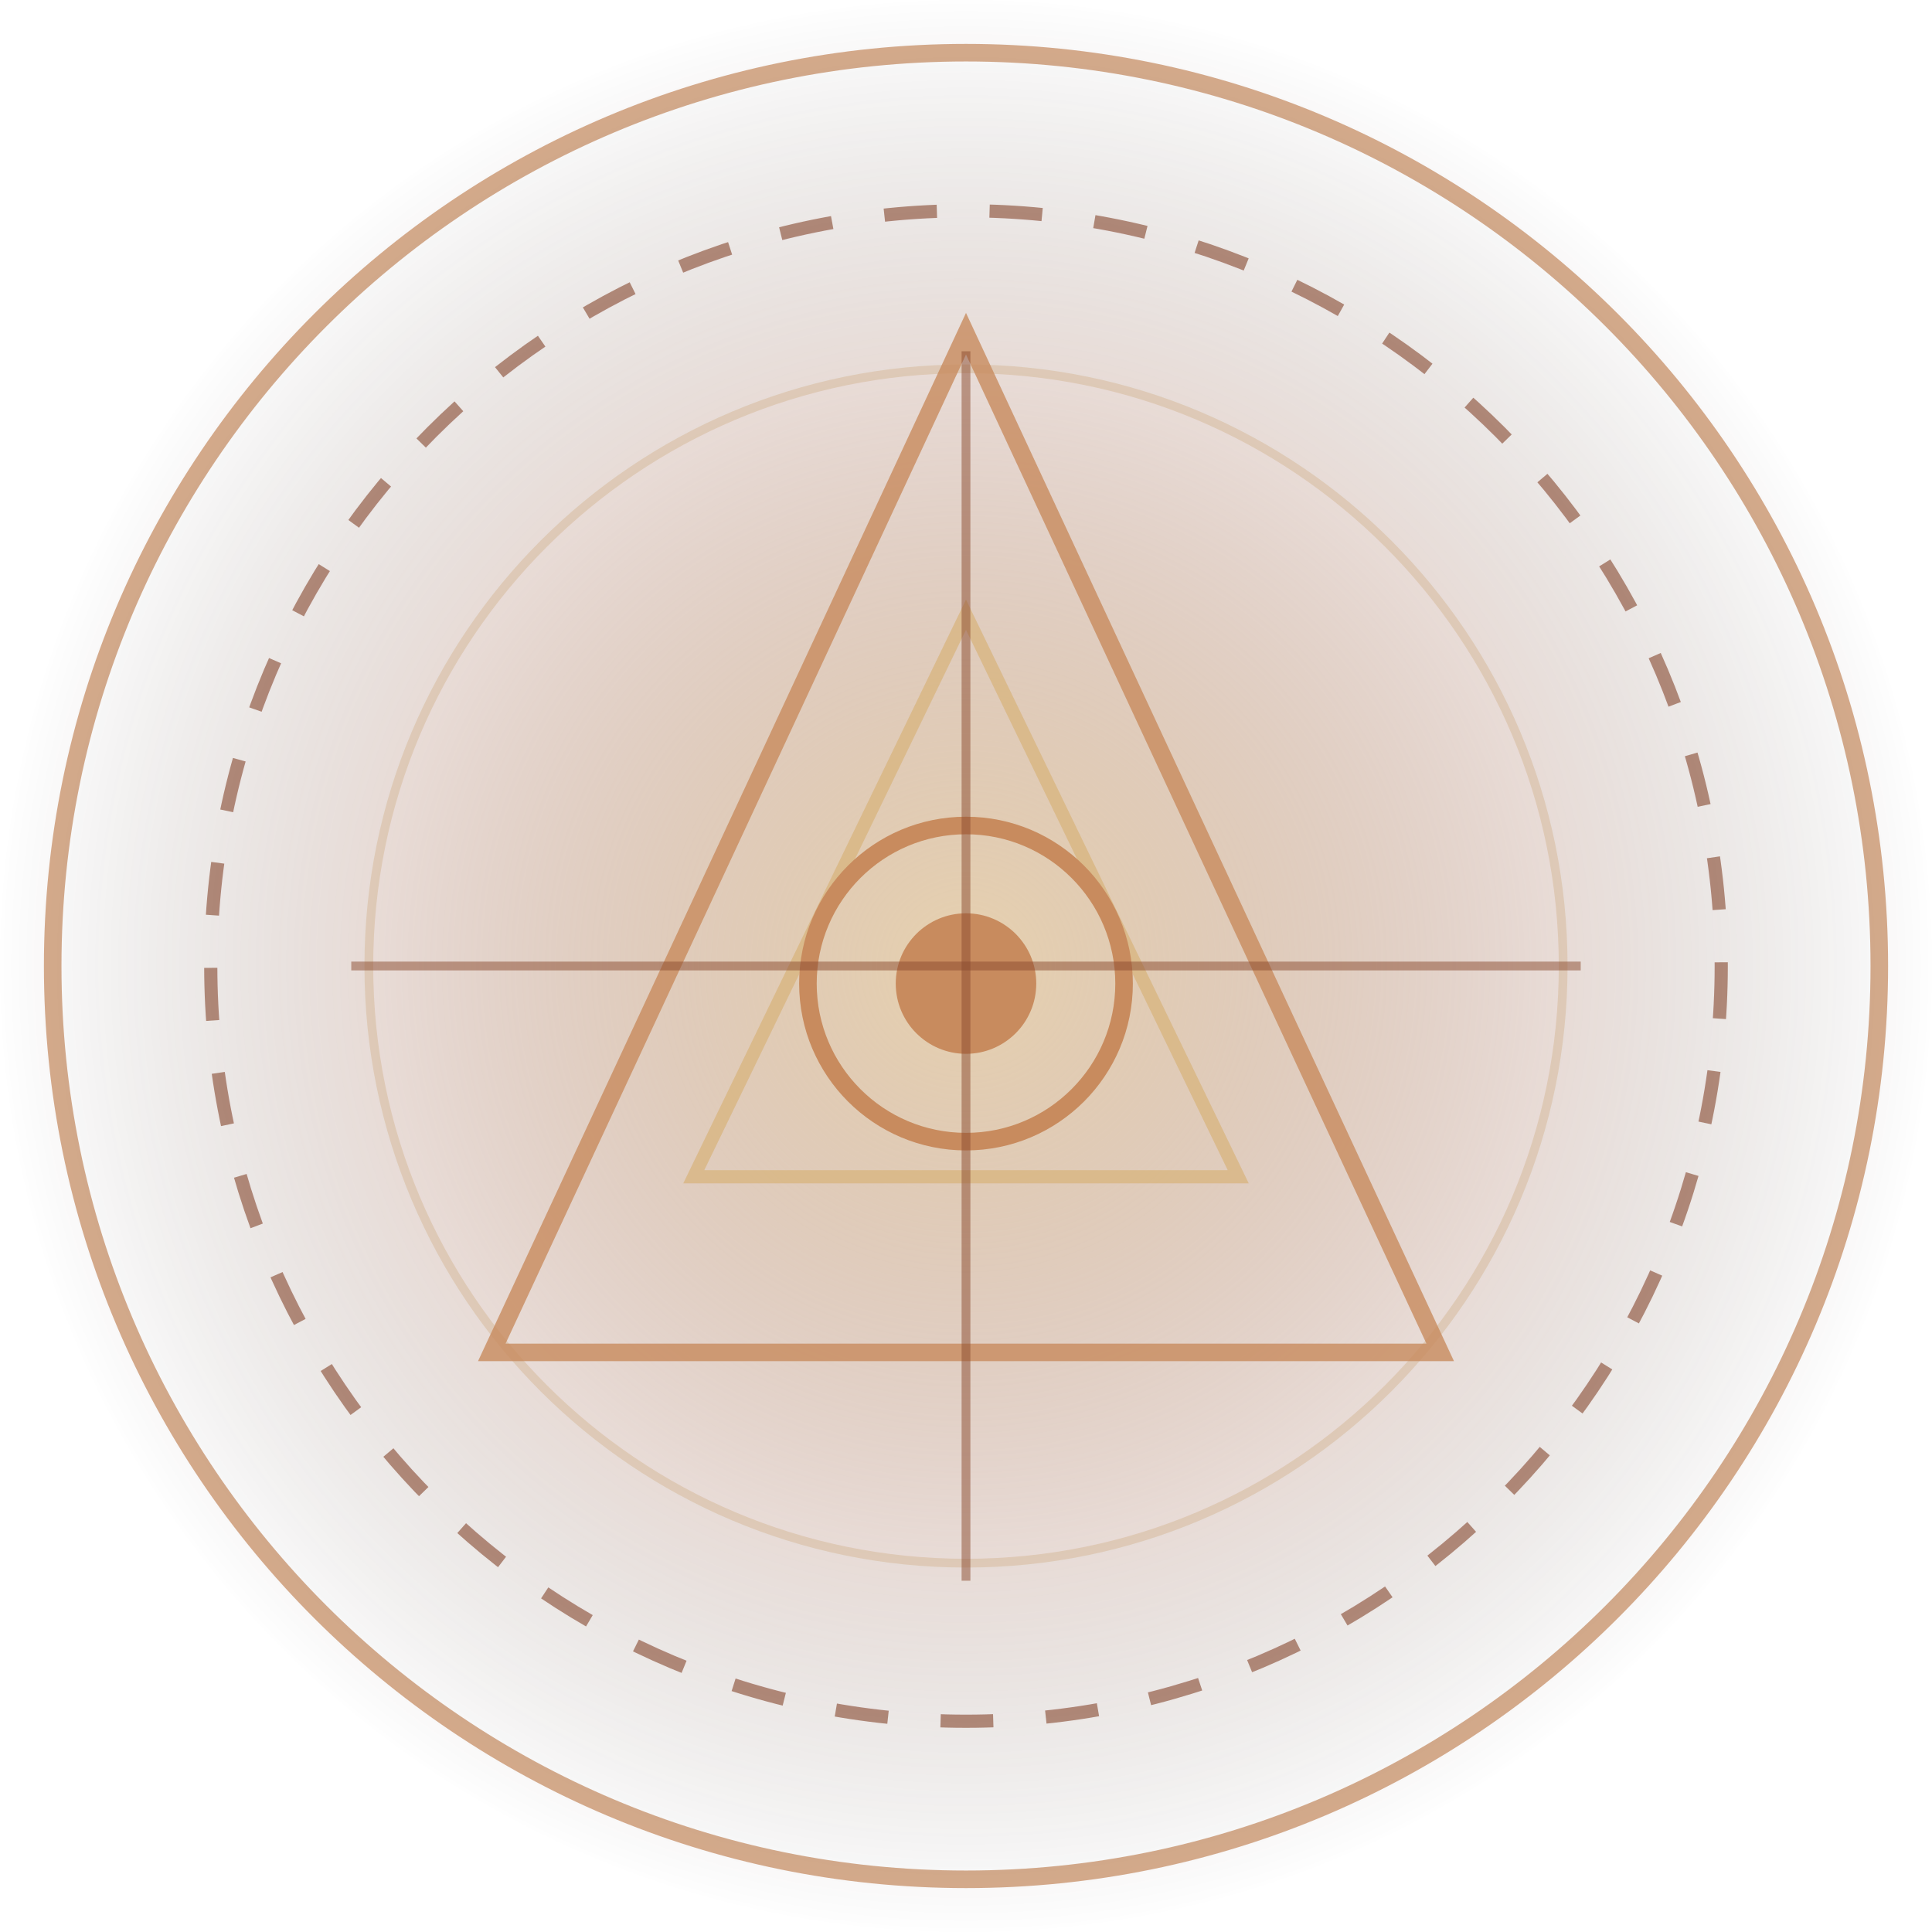
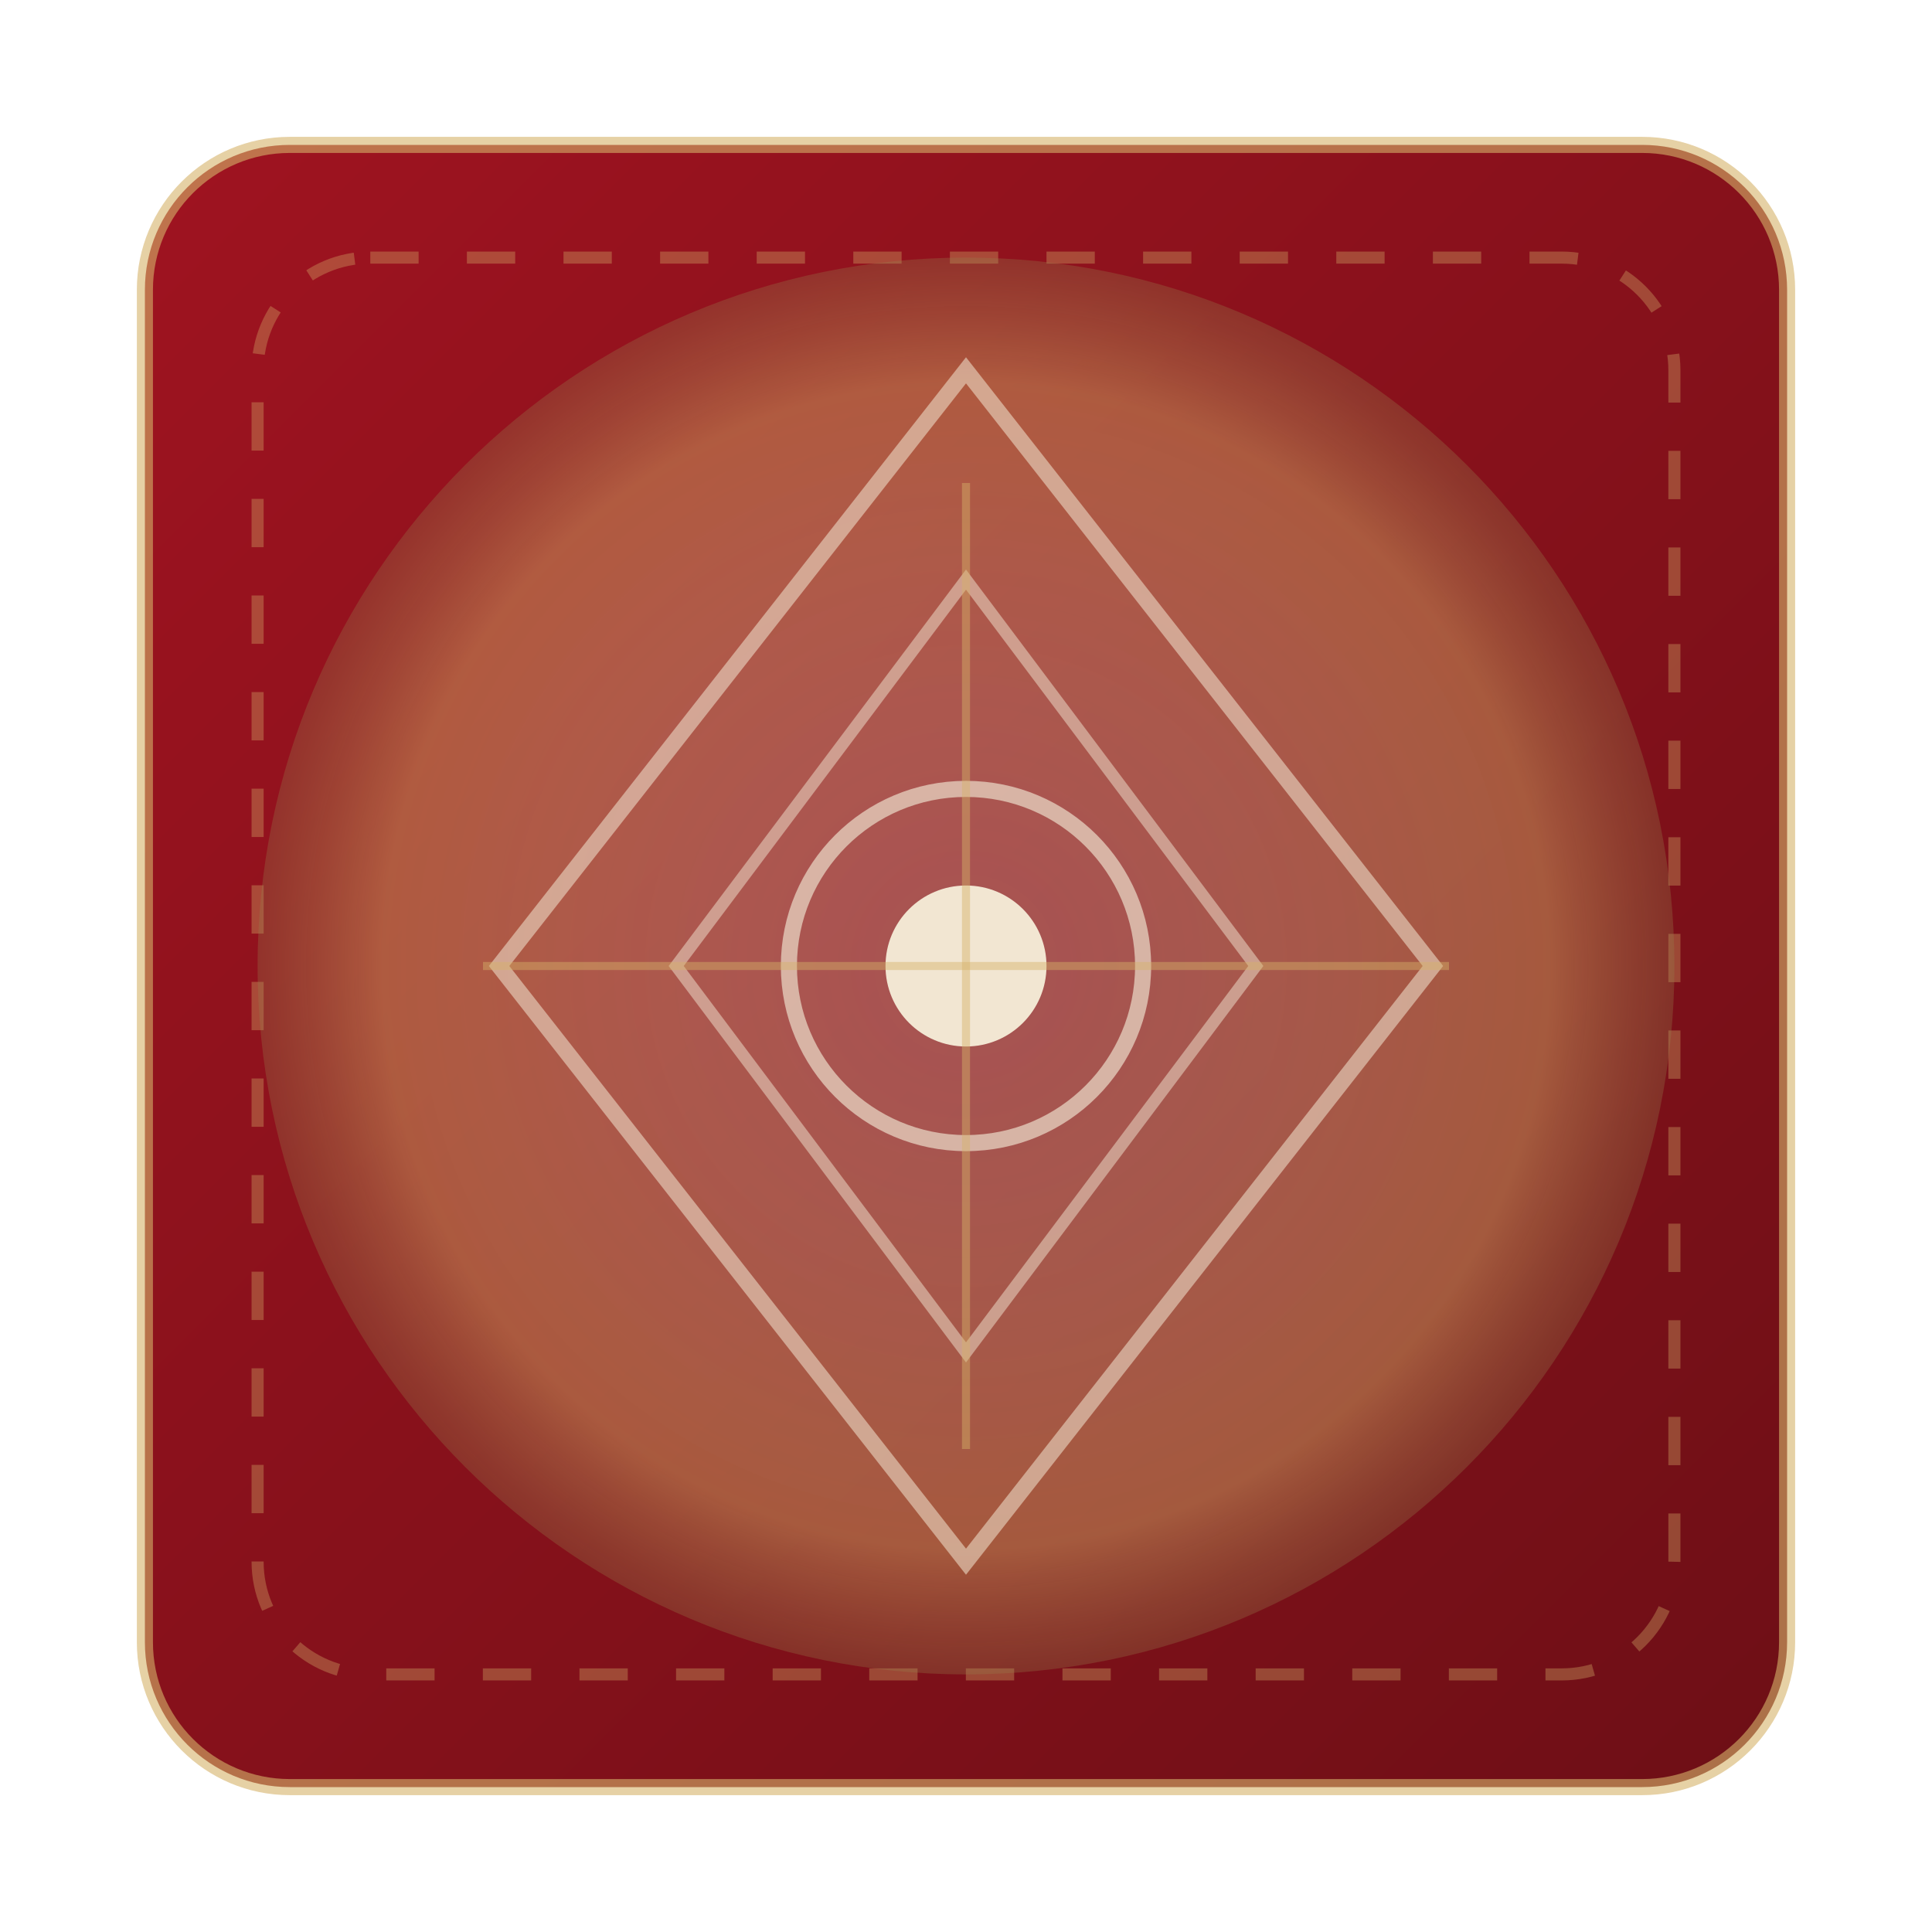
- <svg xmlns="http://www.w3.org/2000/svg" width="220" height="220" viewBox="0 0 220 220" fill="none">
+ <svg xmlns="http://www.w3.org/2000/svg" width="240" height="240" viewBox="0 0 240 240" fill="none">
  <defs>
-     <radialGradient id="glow" cx="0" cy="0" r="1" gradientUnits="userSpaceOnUse" gradientTransform="translate(110 110) rotate(90) scale(110)">
-       <stop offset="0" stop-color="#d7b37a" stop-opacity="0.6" />
-       <stop offset="0.6" stop-color="#8b4a2f" stop-opacity="0.2" />
-       <stop offset="1" stop-color="#0b0a08" stop-opacity="0" />
+     <linearGradient id="seal" x1="0" y1="0" x2="1" y2="1">
+       <stop offset="0" stop-color="#9f1320" />
+       <stop offset="1" stop-color="#6e0f16" />
+     </linearGradient>
+     <radialGradient id="gold" cx="0" cy="0" r="1" gradientUnits="userSpaceOnUse" gradientTransform="translate(120 120) rotate(90) scale(120)">
+       <stop offset="0" stop-color="#f2e6d2" stop-opacity="0.3" />
+       <stop offset="0.6" stop-color="#d6b36a" stop-opacity="0.45" />
+       <stop offset="1" stop-color="#0b0a0a" stop-opacity="0" />
    </radialGradient>
  </defs>
-   <circle cx="110" cy="110" r="104" stroke="#c88b5e" stroke-opacity="0.7" stroke-width="2" />
-   <circle cx="110" cy="110" r="86" stroke="#8b4a2f" stroke-opacity="0.6" stroke-width="1.5" stroke-dasharray="6 6" />
-   <circle cx="110" cy="110" r="68" stroke="#d7b37a" stroke-opacity="0.3" stroke-width="1" />
-   <circle cx="110" cy="110" r="110" fill="url(#glow)" />
-   <path d="M110 38L164 154H56L110 38Z" stroke="#c88b5e" stroke-opacity="0.8" stroke-width="2" />
-   <path d="M110 70L141 134H79L110 70Z" stroke="#d7b37a" stroke-opacity="0.7" stroke-width="1.5" />
-   <circle cx="110" cy="112" r="18" stroke="#c88b5e" stroke-width="2" />
-   <circle cx="110" cy="112" r="8" fill="#c88b5e" />
-   <path d="M40 110H180" stroke="#8b4a2f" stroke-opacity="0.5" stroke-width="1" />
-   <path d="M110 40V180" stroke="#8b4a2f" stroke-opacity="0.5" stroke-width="1" />
+   <rect x="18" y="18" width="204" height="204" rx="18" fill="url(#seal)" stroke="#d6b36a" stroke-opacity="0.6" stroke-width="2" />
+   <rect x="32" y="32" width="176" height="176" rx="14" stroke="#d6b36a" stroke-opacity="0.35" stroke-width="1.5" stroke-dasharray="6 6" />
+   <circle cx="120" cy="120" r="88" fill="url(#gold)" />
+   <path d="M120 46L178 120L120 194L62 120L120 46Z" stroke="#f2e6d2" stroke-opacity="0.55" stroke-width="2" />
+   <path d="M120 72L156 120L120 168L84 120L120 72Z" stroke="#f2e6d2" stroke-opacity="0.5" stroke-width="1.5" />
+   <circle cx="120" cy="120" r="22" stroke="#f2e6d2" stroke-opacity="0.65" stroke-width="2" />
+   <circle cx="120" cy="120" r="10" fill="#f2e6d2" />
+   <path d="M60 120H180" stroke="#d6b36a" stroke-opacity="0.45" stroke-width="1" />
+   <path d="M120 60V180" stroke="#d6b36a" stroke-opacity="0.45" stroke-width="1" />
</svg>
